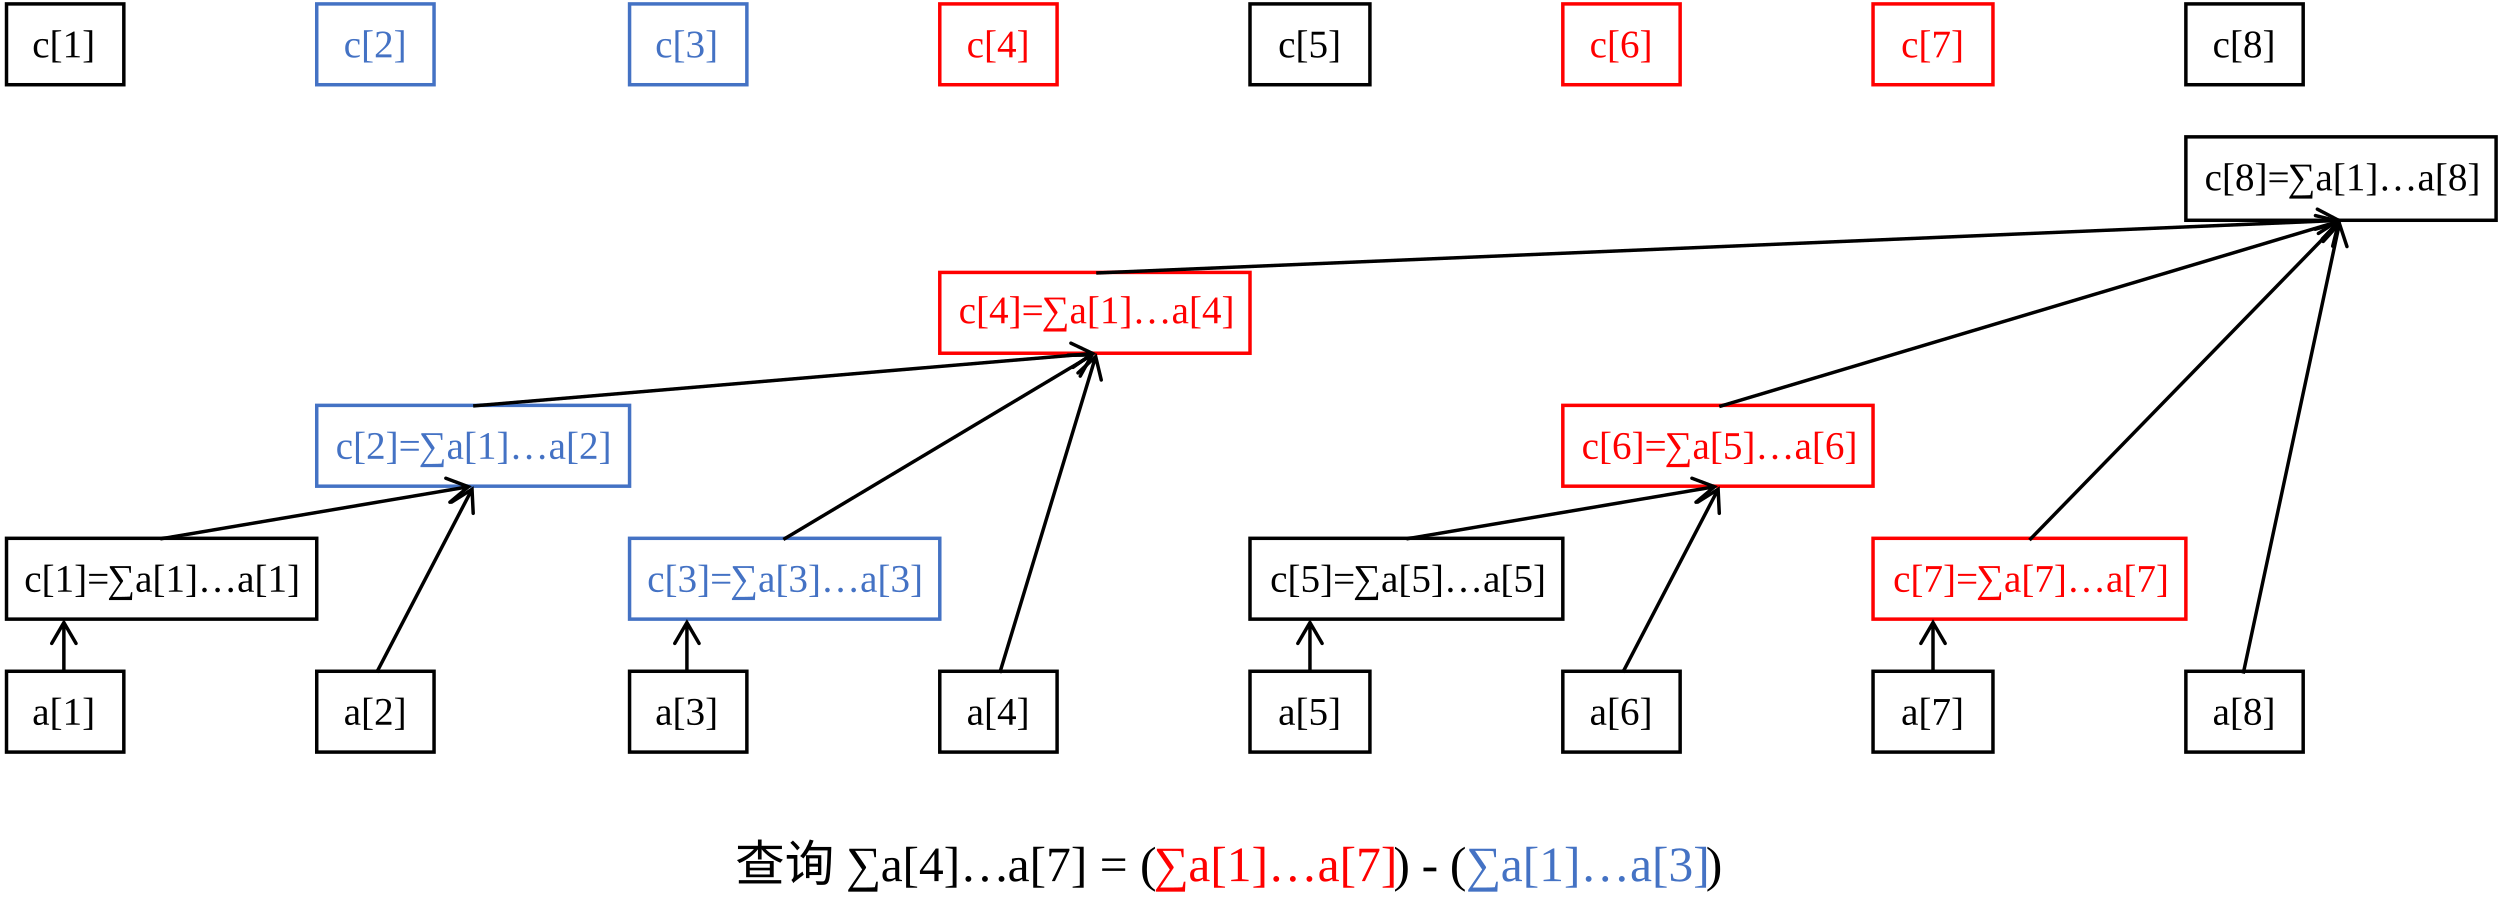
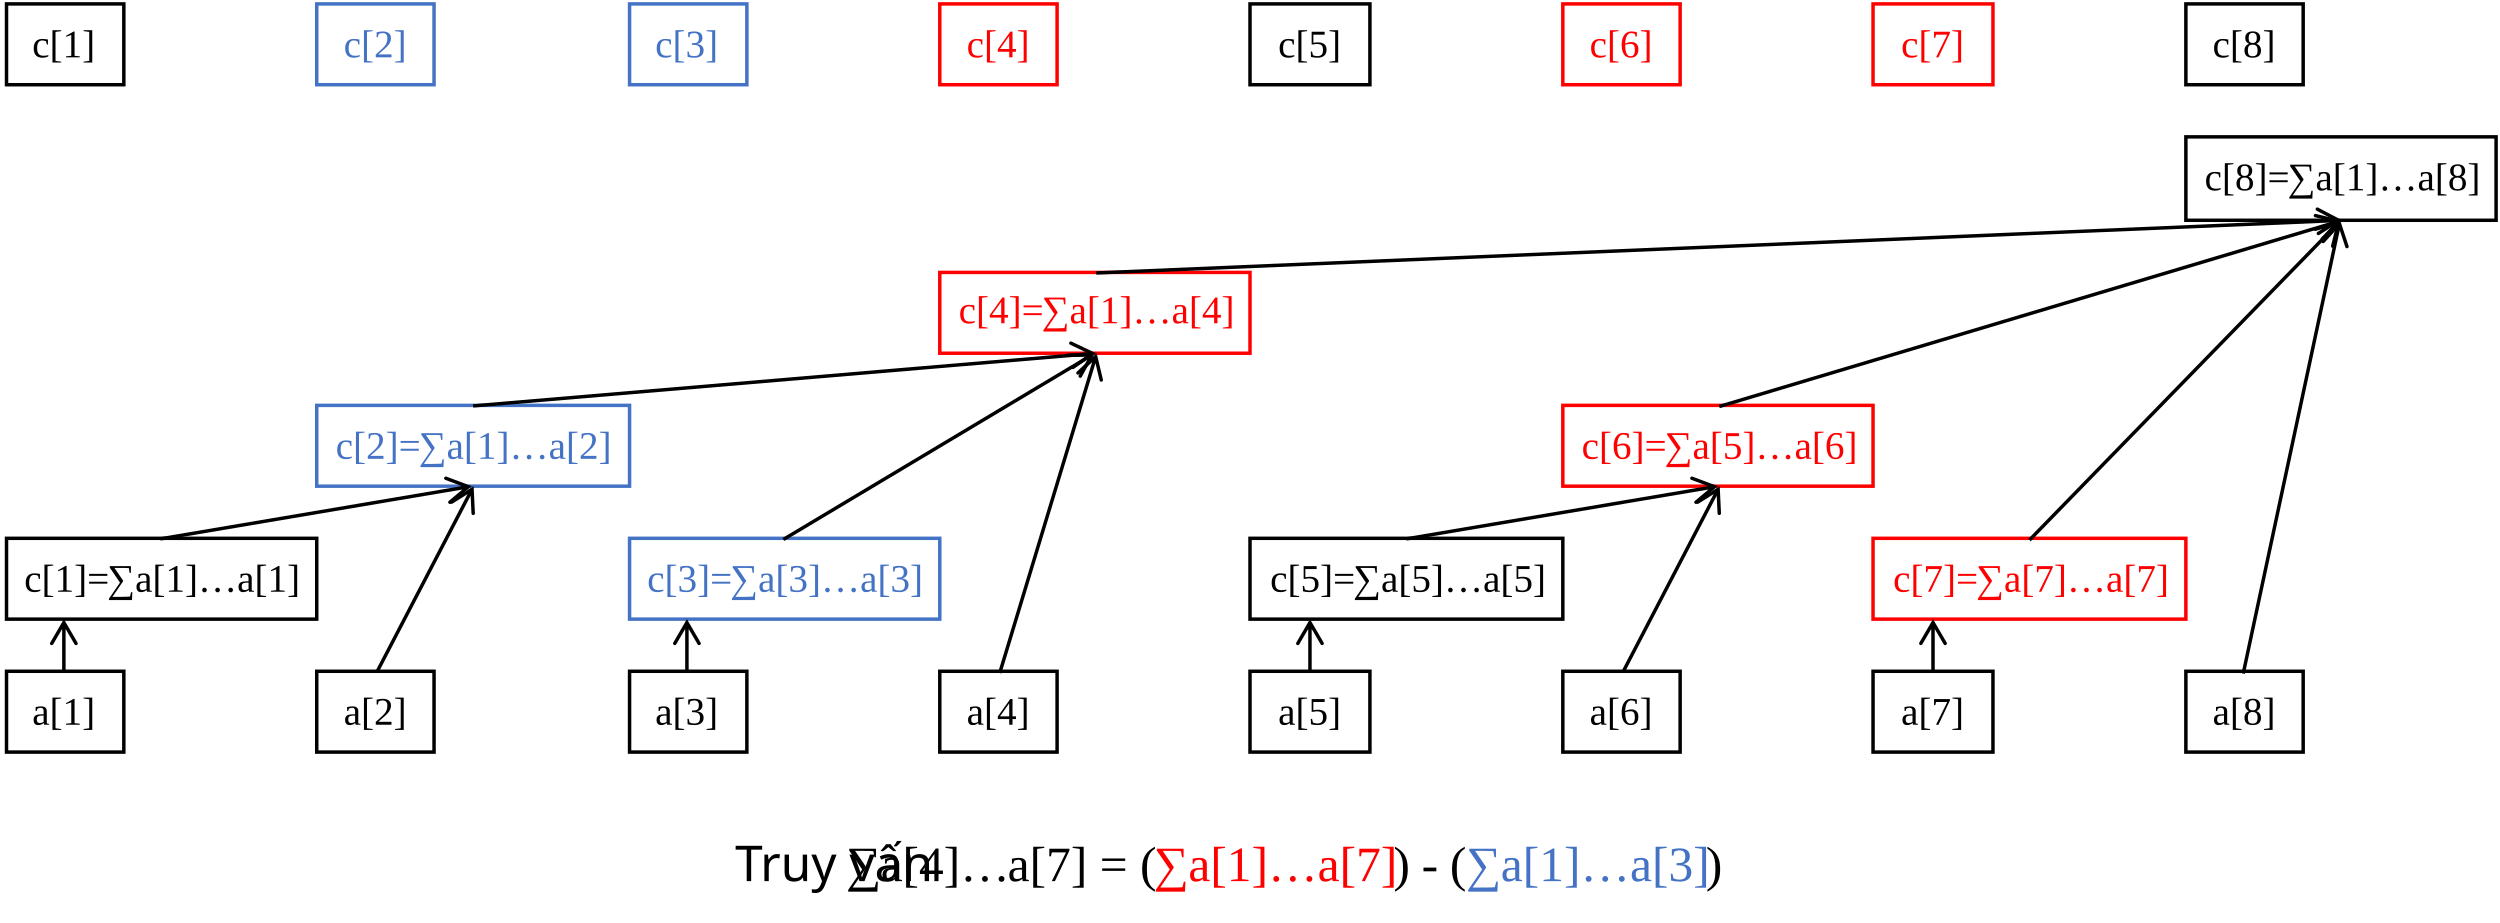
<svg xmlns="http://www.w3.org/2000/svg" width="959" height="354" overflow="hidden">
  <defs>
    <clipPath id="clip0">
      <rect x="48" y="215" width="959" height="354" />
    </clipPath>
  </defs>
  <g clip-path="url(#clip0)" transform="translate(-48 -215)">
    <rect x="50.5" y="472.5" width="45" height="31" stroke="#000000" stroke-width="1.333" stroke-miterlimit="8" fill="none" />
    <text font-family="Times New Roman,Times New Roman_MSFontService,sans-serif" font-weight="400" font-size="15" transform="translate(60.3578 493)">a[1]</text>
    <rect x="169.5" y="472.5" width="45" height="31" stroke="#000000" stroke-width="1.333" stroke-miterlimit="8" fill="none" />
    <text font-family="Times New Roman,Times New Roman_MSFontService,sans-serif" font-weight="400" font-size="15" transform="translate(179.842 493)">a[2]</text>
    <rect x="289.5" y="472.5" width="45" height="31" stroke="#000000" stroke-width="1.333" stroke-miterlimit="8" fill="none" />
    <text font-family="Times New Roman,Times New Roman_MSFontService,sans-serif" font-weight="400" font-size="15" transform="translate(299.326 493)">a[3]</text>
    <rect x="408.5" y="472.5" width="45" height="31" stroke="#000000" stroke-width="1.333" stroke-miterlimit="8" fill="none" />
    <text font-family="Times New Roman,Times New Roman_MSFontService,sans-serif" font-weight="400" font-size="15" transform="translate(418.81 493)">a[4]</text>
    <rect x="527.5" y="472.5" width="46" height="31" stroke="#000000" stroke-width="1.333" stroke-miterlimit="8" fill="none" />
    <text font-family="Times New Roman,Times New Roman_MSFontService,sans-serif" font-weight="400" font-size="15" transform="translate(538.294 493)">a[5]</text>
    <rect x="766.5" y="472.5" width="46" height="31" stroke="#000000" stroke-width="1.333" stroke-miterlimit="8" fill="none" />
    <text font-family="Times New Roman,Times New Roman_MSFontService,sans-serif" font-weight="400" font-size="15" transform="translate(777.261 493)">a[7]</text>
    <rect x="647.5" y="472.5" width="45" height="31" stroke="#000000" stroke-width="1.333" stroke-miterlimit="8" fill="none" />
    <text font-family="Times New Roman,Times New Roman_MSFontService,sans-serif" font-weight="400" font-size="15" transform="translate(657.777 493)">a[6]</text>
    <rect x="886.5" y="472.5" width="45" height="31" stroke="#000000" stroke-width="1.333" stroke-miterlimit="8" fill="none" />
    <text font-family="Times New Roman,Times New Roman_MSFontService,sans-serif" font-weight="400" font-size="15" transform="translate(896.745 493)">a[8]</text>
    <rect x="50.5" y="421.5" width="119" height="31" stroke="#000000" stroke-width="1.333" stroke-miterlimit="8" fill="none" />
    <text font-family="Times New Roman,Times New Roman_MSFontService,sans-serif" font-weight="400" font-size="15" transform="translate(57.2899 442)">c[1]=<tspan font-size="15" x="31.833" y="0">∑</tspan>a[1]…a[1]</text>
    <rect x="289.5" y="421.5" width="119" height="31" stroke="#4472C4" stroke-width="1.333" stroke-miterlimit="8" fill="none" />
    <text fill="#4472C4" font-family="Times New Roman,Times New Roman_MSFontService,sans-serif" font-weight="400" font-size="15" transform="translate(296.258 442)">c[3]=<tspan font-size="15" x="31.833" y="0">∑</tspan>a[3]…a[3]</text>
    <rect x="527.5" y="421.5" width="120" height="31" stroke="#000000" stroke-width="1.333" stroke-miterlimit="8" fill="none" />
    <text font-family="Times New Roman,Times New Roman_MSFontService,sans-serif" font-weight="400" font-size="15" transform="translate(535.226 442)">c[5]=<tspan font-size="15" x="31.833" y="0">∑</tspan>a[5]…a[5]</text>
    <rect x="766.5" y="421.5" width="120" height="31" stroke="#FF0000" stroke-width="1.333" stroke-miterlimit="8" fill="none" />
    <text fill="#FF0000" font-family="Times New Roman,Times New Roman_MSFontService,sans-serif" font-weight="400" font-size="15" transform="translate(774.193 442)">c[7]=<tspan font-size="15" x="31.833" y="0">∑</tspan>a[7]…a[7]</text>
    <rect x="886.5" y="267.5" width="119" height="32" stroke="#000000" stroke-width="1.333" stroke-miterlimit="8" fill="none" />
    <text font-family="Times New Roman,Times New Roman_MSFontService,sans-serif" font-weight="400" font-size="15" transform="translate(893.677 288)">c[8]=<tspan font-size="15" x="31.833" y="0">∑</tspan>a[1]…a[8]</text>
    <rect x="408.5" y="319.5" width="119" height="31" stroke="#FF0000" stroke-width="1.333" stroke-miterlimit="8" fill="none" />
    <text fill="#FF0000" font-family="Times New Roman,Times New Roman_MSFontService,sans-serif" font-weight="400" font-size="15" transform="translate(415.742 339)">c[4]=<tspan font-size="15" x="31.833" y="0">∑</tspan>a[1]…a[4]</text>
    <rect x="647.5" y="370.5" width="119" height="31" stroke="#FF0000" stroke-width="1.333" stroke-miterlimit="8" fill="none" />
    <text fill="#FF0000" font-family="Times New Roman,Times New Roman_MSFontService,sans-serif" font-weight="400" font-size="15" transform="translate(654.709 391)">c[6]=<tspan font-size="15" x="31.833" y="0">∑</tspan>a[5]…a[6]</text>
    <rect x="169.5" y="370.5" width="120" height="31" stroke="#4472C4" stroke-width="1.333" stroke-miterlimit="8" fill="none" />
    <text fill="#4472C4" font-family="Times New Roman,Times New Roman_MSFontService,sans-serif" font-weight="400" font-size="15" transform="translate(176.774 391)">c[2]=<tspan font-size="15" x="31.833" y="0">∑</tspan>a[1]…a[2]</text>
    <rect x="50.5" y="216.5" width="45" height="31" stroke="#000000" stroke-width="1.333" stroke-miterlimit="8" fill="none" />
    <text font-family="Times New Roman,Times New Roman_MSFontService,sans-serif" font-weight="400" font-size="15" transform="translate(60.3578 237)">c[1]</text>
    <rect x="169.5" y="216.5" width="45" height="31" stroke="#4472C4" stroke-width="1.333" stroke-miterlimit="8" fill="none" />
    <text fill="#4472C4" font-family="Times New Roman,Times New Roman_MSFontService,sans-serif" font-weight="400" font-size="15" transform="translate(179.842 237)">c[2]</text>
    <rect x="289.5" y="216.5" width="45" height="31" stroke="#4472C4" stroke-width="1.333" stroke-miterlimit="8" fill="none" />
    <text fill="#4472C4" font-family="Times New Roman,Times New Roman_MSFontService,sans-serif" font-weight="400" font-size="15" transform="translate(299.326 237)">c[3]</text>
    <rect x="408.5" y="216.5" width="45" height="31" stroke="#FF0000" stroke-width="1.333" stroke-miterlimit="8" fill="none" />
    <text fill="#FF0000" font-family="Times New Roman,Times New Roman_MSFontService,sans-serif" font-weight="400" font-size="15" transform="translate(418.81 237)">c[4]</text>
    <rect x="527.5" y="216.5" width="46" height="31" stroke="#000000" stroke-width="1.333" stroke-miterlimit="8" fill="none" />
    <text font-family="Times New Roman,Times New Roman_MSFontService,sans-serif" font-weight="400" font-size="15" transform="translate(538.294 237)">c[5]</text>
    <rect x="766.5" y="216.5" width="46" height="31" stroke="#FF0000" stroke-width="1.333" stroke-miterlimit="8" fill="none" />
    <text fill="#FF0000" font-family="Times New Roman,Times New Roman_MSFontService,sans-serif" font-weight="400" font-size="15" transform="translate(777.261 237)">c[7]</text>
    <rect x="647.5" y="216.5" width="45" height="31" stroke="#FF0000" stroke-width="1.333" stroke-miterlimit="8" fill="none" />
    <text fill="#FF0000" font-family="Times New Roman,Times New Roman_MSFontService,sans-serif" font-weight="400" font-size="15" transform="translate(657.777 237)">c[6]</text>
    <rect x="886.5" y="216.5" width="45" height="31" stroke="#000000" stroke-width="1.333" stroke-miterlimit="8" fill="none" />
    <text font-family="Times New Roman,Times New Roman_MSFontService,sans-serif" font-weight="400" font-size="15" transform="translate(896.745 237)">c[8]</text>
    <path d="M0.028-0.666 476.657 19.488 476.601 20.821-0.028 0.666ZM469.181 14.592 477.939 20.21 468.738 25.068C468.413 25.24 468.009 25.116 467.837 24.79 467.665 24.464 467.79 24.061 468.116 23.889L476.306 19.565 476.257 20.715 468.461 15.715C468.151 15.516 468.061 15.104 468.26 14.794 468.459 14.484 468.871 14.394 469.181 14.592Z" transform="matrix(1 0 0 -1 468.5 319.71)" />
    <path d="M0.342-0.572 118.693 70.185 118.009 71.33-0.342 0.572ZM114.463 62.325 119.487 71.436 109.083 71.324C108.714 71.32 108.419 71.019 108.423 70.65 108.427 70.282 108.729 69.987 109.097 69.991L118.358 70.091 117.767 71.079 113.295 62.969C113.118 62.646 113.235 62.241 113.557 62.063 113.88 61.885 114.285 62.002 114.463 62.325Z" transform="matrix(1 0 0 -1 348.5 421.935)" />
    <path d="M0.111-0.657 118.294 19.332 118.071 20.647-0.111 0.657ZM111.5 13.542 119.487 20.21 109.751 23.881C109.407 24.011 109.022 23.837 108.892 23.492 108.762 23.148 108.936 22.763 109.281 22.633L117.947 19.366 117.755 20.502 110.645 14.566C110.363 14.33 110.325 13.91 110.561 13.627 110.797 13.344 111.217 13.306 111.5 13.542Z" transform="matrix(1 0 0 -1 109.5 421.71)" />
    <path d="M0.667-3.46319e-06 0.667 18.89-0.667 18.89-0.667 3.46319e-06ZM5.243 11.226 0 20.213-5.242 11.226C-5.428 10.908-5.321 10.5-5.003 10.314-4.684 10.129-4.276 10.236-4.091 10.554L0.576 18.554-0.576 18.554 4.091 10.554C4.276 10.236 4.685 10.129 5.003 10.314 5.321 10.5 5.428 10.908 5.243 11.226Z" transform="matrix(1 0 0 -1 72.5001 472.71)" />
    <path d="M0.667-3.46319e-06 0.667 18.89-0.667 18.89-0.667 3.46319e-06ZM5.243 11.226 0 20.213-5.242 11.226C-5.428 10.908-5.321 10.5-5.003 10.314-4.684 10.129-4.276 10.236-4.091 10.554L0.576 18.554-0.576 18.554 4.091 10.554C4.276 10.236 4.685 10.129 5.003 10.314 5.321 10.5 5.428 10.908 5.243 11.226Z" transform="matrix(1 0 0 -1 311.5 472.71)" />
    <path d="M0.667-3.46319e-06 0.667 18.89-0.667 18.89-0.667 3.46319e-06ZM5.243 11.226 0 20.213-5.242 11.226C-5.428 10.908-5.321 10.5-5.003 10.314-4.684 10.129-4.276 10.236-4.091 10.554L0.576 18.554-0.576 18.554 4.091 10.554C4.276 10.236 4.685 10.129 5.003 10.314 5.321 10.5 5.428 10.908 5.243 11.226Z" transform="matrix(1 0 0 -1 550.5 472.71)" />
    <path d="M0.667-3.46319e-06 0.667 18.89-0.667 18.89-0.667 3.46319e-06ZM5.243 11.226 0 20.213-5.242 11.226C-5.428 10.908-5.321 10.5-5.003 10.314-4.684 10.129-4.276 10.236-4.091 10.554L0.576 18.554-0.576 18.554 4.091 10.554C4.276 10.236 4.685 10.129 5.003 10.314 5.321 10.5 5.428 10.908 5.243 11.226Z" transform="matrix(1 0 0 -1 789.5 472.71)" />
    <path d="M0.591-0.308 37.164 69.956 35.981 70.572-0.591 0.308ZM37.684 61.045 37.184 71.438 28.384 65.886C28.072 65.69 27.979 65.278 28.176 64.967 28.372 64.655 28.784 64.562 29.095 64.759L36.928 69.7 35.907 70.232 36.353 60.981C36.37 60.613 36.683 60.33 37.05 60.347 37.418 60.365 37.702 60.678 37.684 61.045Z" transform="matrix(1 0 0 -1 192.5 472.935)" />
    <path d="M0.111-0.657 118.294 19.332 118.071 20.647-0.111 0.657ZM111.5 13.542 119.487 20.21 109.751 23.881C109.407 24.011 109.022 23.837 108.892 23.492 108.762 23.148 108.936 22.763 109.281 22.633L117.947 19.366 117.755 20.502 110.645 14.566C110.363 14.33 110.325 13.91 110.561 13.627 110.797 13.344 111.217 13.306 111.5 13.542Z" transform="matrix(1 0 0 -1 587.5 421.71)" />
    <path d="M0.638-0.193 37.437 121.201 36.16 121.588-0.638 0.193ZM39.593 112.541 37.183 122.663 29.559 115.583C29.289 115.332 29.273 114.911 29.524 114.641 29.774 114.371 30.196 114.355 30.466 114.606L37.253 120.908 36.151 121.242 38.296 112.232C38.381 111.874 38.741 111.653 39.099 111.738 39.457 111.824 39.678 112.183 39.593 112.541Z" transform="matrix(1 0 0 -1 431.5 473.16)" />
    <path d="M0.056-0.664 237.71 19.434 237.597 20.763-0.056 0.664ZM230.458 14.229 238.971 20.21 229.574 24.677C229.241 24.835 228.844 24.693 228.686 24.361 228.528 24.028 228.669 23.631 229.002 23.472L237.366 19.497 237.269 20.644 229.691 15.32C229.39 15.108 229.317 14.692 229.529 14.391 229.74 14.09 230.156 14.017 230.458 14.229Z" transform="matrix(1 0 0 -1 229.5 370.71)" />
    <path d="M0.191-0.639 237.893 70.418 237.511 71.695-0.191 0.639ZM231.862 63.839 238.971 71.436 228.859 73.885C228.501 73.971 228.14 73.751 228.054 73.394 227.967 73.036 228.187 72.675 228.545 72.589L237.546 70.409 237.216 71.512 230.888 64.75C230.637 64.481 230.651 64.059 230.919 63.807 231.188 63.556 231.61 63.57 231.862 63.839Z" transform="matrix(1 0 0 -1 707.5 370.935)" />
    <path d="M0.478-0.465 119.042 121.25 118.087 122.181-0.478 0.465ZM116.97 112.566 119.486 122.662 109.46 119.882C109.105 119.784 108.897 119.417 108.995 119.062 109.094 118.707 109.461 118.499 109.816 118.597L118.741 121.072 117.916 121.875 115.677 112.888C115.588 112.531 115.805 112.169 116.162 112.08 116.52 111.991 116.881 112.209 116.97 112.566Z" transform="matrix(1 0 0 -1 826.5 422.16)" />
    <path d="M0.591-0.308 37.164 69.956 35.981 70.572-0.591 0.308ZM37.684 61.045 37.184 71.438 28.384 65.886C28.072 65.69 27.979 65.278 28.176 64.967 28.372 64.655 28.784 64.562 29.095 64.759L36.928 69.7 35.907 70.232 36.353 60.981C36.37 60.613 36.683 60.33 37.05 60.347 37.418 60.365 37.702 60.678 37.684 61.045Z" transform="matrix(1 0 0 -1 670.5 472.935)" />
    <path d="M0.652-0.139 37.558 172.455 36.254 172.733-0.652 0.139ZM40.43 164.003 37.183 173.888 30.177 166.195C29.929 165.923 29.949 165.502 30.221 165.254 30.493 165.006 30.915 165.025 31.163 165.298L37.399 172.145 36.273 172.386 39.163 163.587C39.278 163.237 39.655 163.047 40.005 163.162 40.355 163.276 40.545 163.653 40.43 164.003Z" transform="matrix(1 0 0 -1 908.5 473.385)" />
-     <text font-family="DengXian,DengXian_MSFontService,sans-serif" font-weight="400" font-size="19" transform="translate(330.009 553)">查询<tspan font-family="Times New Roman,Times New Roman_MSFontService,sans-serif" font-size="19" x="42.5" y="0">∑</tspan>
+     <text font-family="DengXian,DengXian_MSFontService,sans-serif" font-weight="400" font-size="19" transform="translate(330.009 553)">Truy vấn<tspan font-family="Times New Roman,Times New Roman_MSFontService,sans-serif" font-size="19" x="42.5" y="0">∑</tspan>
      <tspan font-family="Times New Roman,Times New Roman_MSFontService,sans-serif" font-size="19" x="55.833" y="0">a</tspan>
      <tspan font-family="Times New Roman,Times New Roman_MSFontService,sans-serif" font-size="19" x="64.167" y="0">[4]…</tspan>
      <tspan font-family="Times New Roman,Times New Roman_MSFontService,sans-serif" font-size="19" x="104.5" y="0">a[7] = (</tspan>
      <tspan fill="#FF0000" font-family="Times New Roman,Times New Roman_MSFontService,sans-serif" font-size="19" x="160.5" y="0">∑</tspan>
      <tspan fill="#FF0000" font-family="Times New Roman,Times New Roman_MSFontService,sans-serif" font-size="19" x="173.833" y="0">a[1]…a[7]</tspan>
      <tspan font-family="Times New Roman,Times New Roman_MSFontService,sans-serif" font-size="19" x="252.5" y="0">) </tspan>
      <tspan font-family="Times New Roman,Times New Roman_MSFontService,sans-serif" font-size="19" x="263.333" y="0">-</tspan>
      <tspan font-family="Times New Roman,Times New Roman_MSFontService,sans-serif" font-size="19" x="274.167" y="0">(</tspan>
      <tspan fill="#4472C4" font-family="Times New Roman,Times New Roman_MSFontService,sans-serif" font-size="19" x="280.333" y="0">∑</tspan>
      <tspan fill="#4472C4" font-family="Times New Roman,Times New Roman_MSFontService,sans-serif" font-size="19" x="293.667" y="0">a[1]…a[3]</tspan>
      <tspan font-family="Times New Roman,Times New Roman_MSFontService,sans-serif" font-size="19" x="372.333" y="0">)</tspan>
    </text>
  </g>
</svg>
